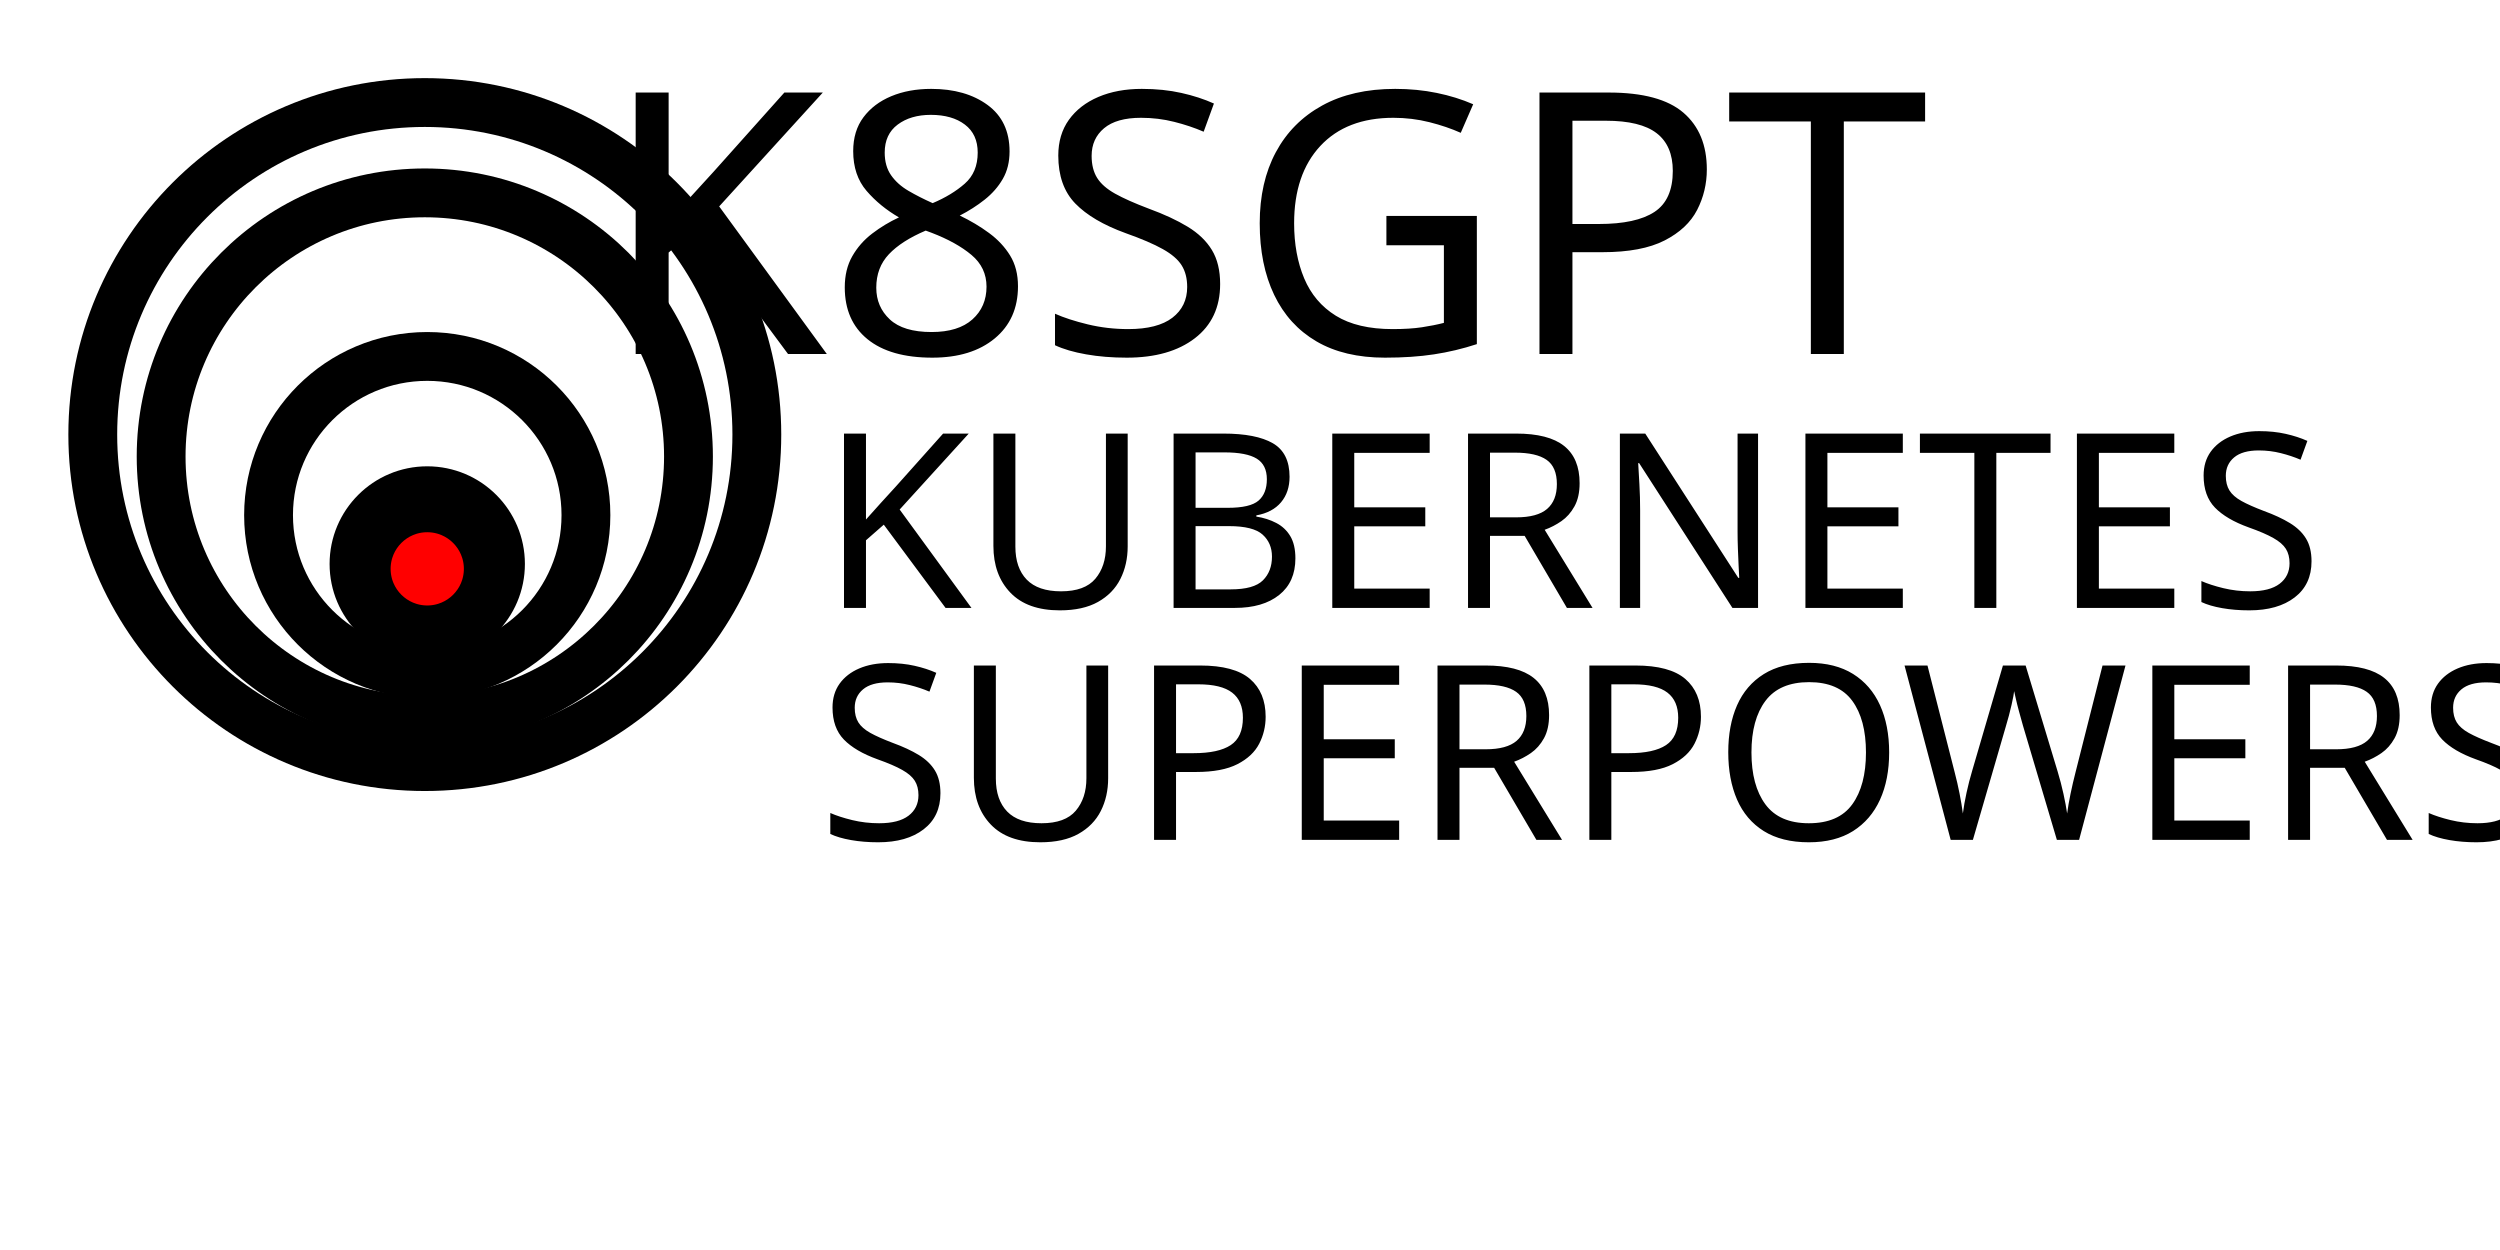
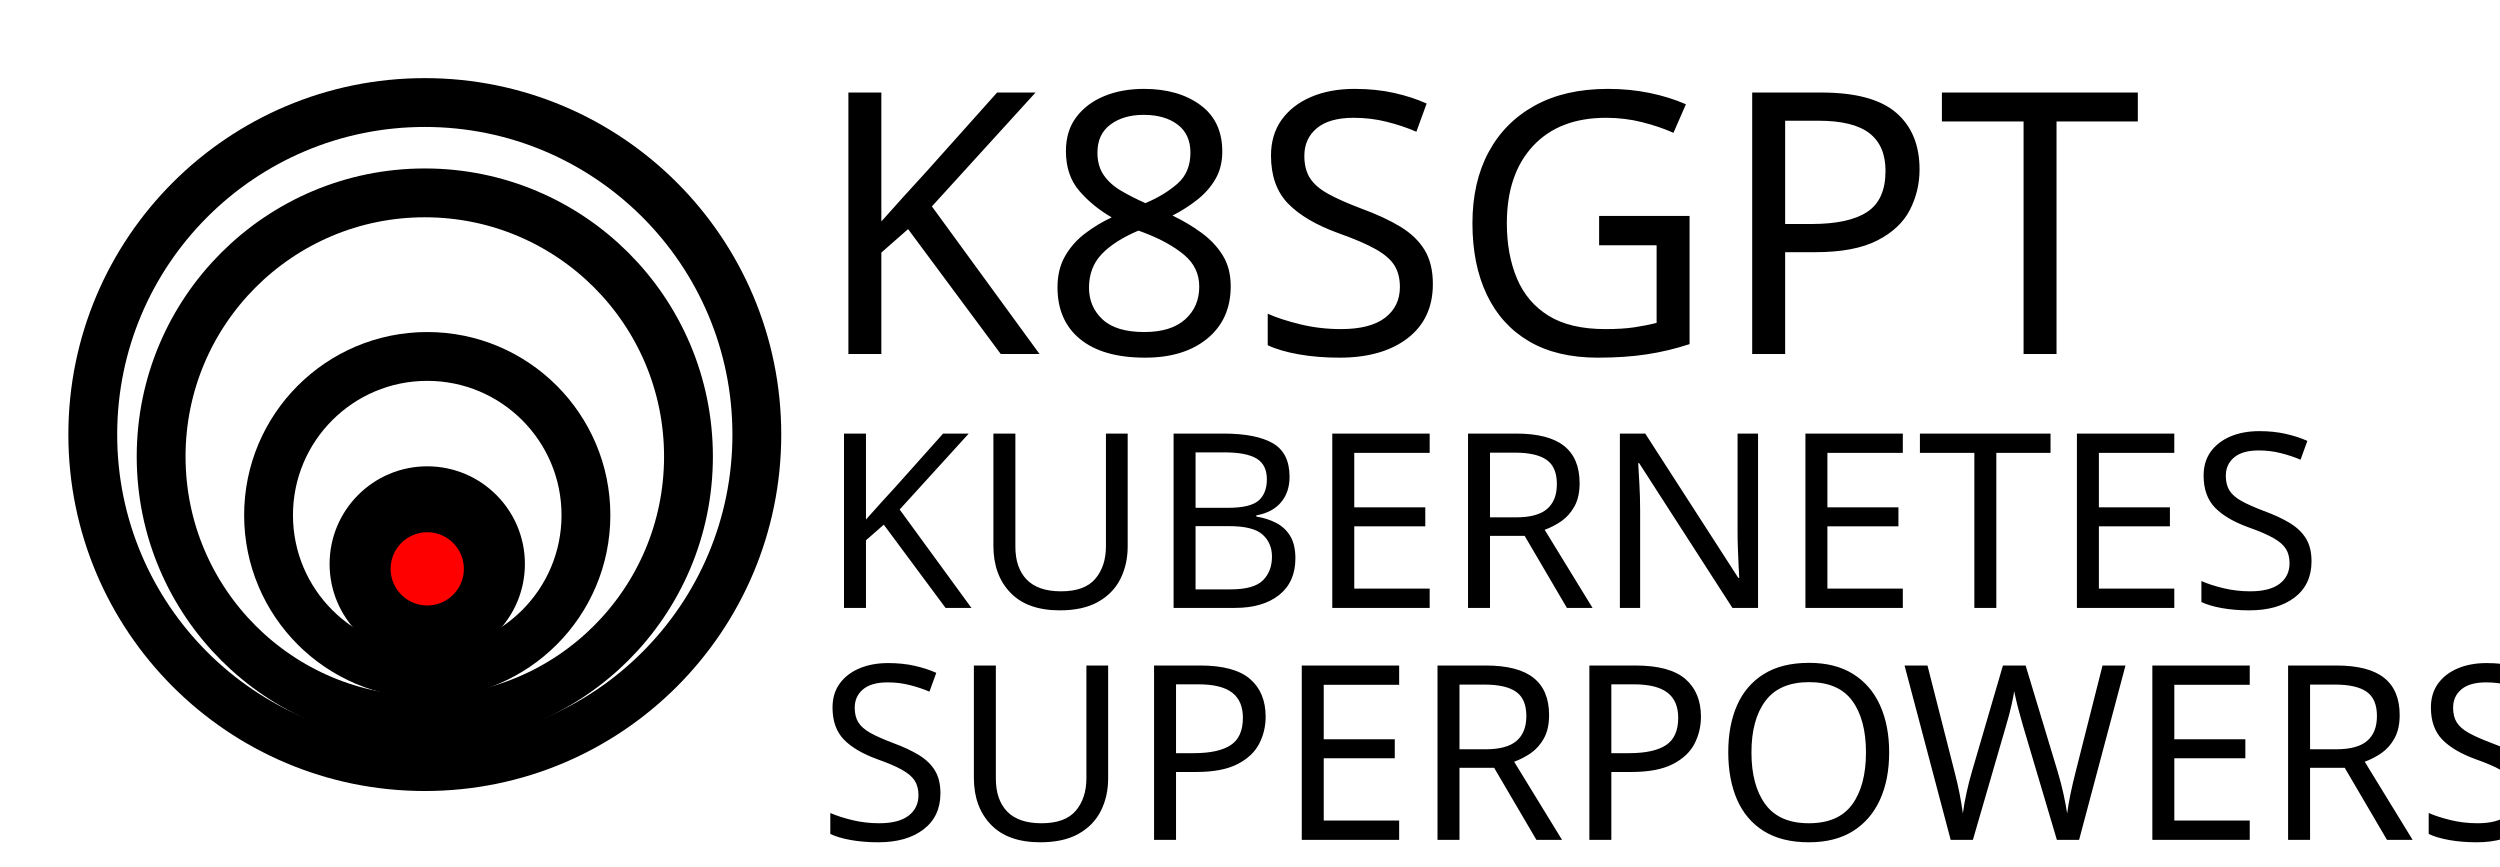
- <svg xmlns="http://www.w3.org/2000/svg" height="512px" style="zoom: 1;" cursor="default" id="svg_document" width="1024px" baseProfile="full" version="1.1" preserveAspectRatio="xMidYMid meet" viewBox="0 0 512 512">
-   <defs id="svg_document_defs" />
-   <g id="main_group">
-     <text id="sample_text_element" style="outline-style:none;" xml:space="preserve" x="262px" text-rendering="geometricPrecision" font-family="Antonio" y="145px" fill="black" font-size="150px" transform="" text-anchor="middle">K8SGPT</text>
-     <text id="text1" style="outline-style:none;" xml:space="preserve" x="80px" text-rendering="geometricPrecision" font-family="Antonio" y="249px" fill="black" font-size="100px" transform="" text-anchor="start">KUBERNETES</text>
-     <text id="text2" style="outline-style:none;" xml:space="preserve" x="79px" text-rendering="geometricPrecision" font-family="Antonio" y="344px" fill="black" font-size="100px" transform="" text-anchor="start">SUPERPOWERS</text>
+ <svg xmlns="http://www.w3.org/2000/svg" id="svg_document" data-name="svg document" viewBox="0 0 1024 355">
+   <defs>
+     <style>
+       .cls-1 {
+         fill: none;
+       }
+ 
+       .cls-1, .cls-2 {
+         stroke: #000;
+         stroke-width: 20px;
+       }
+ 
+       .cls-3 {
+         font-size: 100px;
+       }
+ 
+       .cls-3, .cls-4 {
+         font-family: Antonio-Regular, Antonio;
+         font-variation-settings: 'wght' 400;
+         isolation: isolate;
+       }
+ 
+       .cls-4 {
+         font-size: 150px;
+       }
+ 
+       .cls-2 {
+         fill: red;
+       }
+     </style>
+   </defs>
+   <g id="main_group" data-name="main group">
+     <text id="sample_text_element" data-name="sample text element" class="cls-4" text-rendering="geometricPrecision" transform="translate(332.9536 145)">
+       <tspan x="0" y="0">K8SGPT</tspan>
+     </text>
+     <text id="text1" class="cls-3" text-rendering="geometricPrecision" transform="translate(336 249)">
+       <tspan x="0" y="0">KUBERNETES</tspan>
+     </text>
+     <text id="text2" class="cls-3" text-rendering="geometricPrecision" transform="translate(335 344)">
+       <tspan x="0" y="0">SUPERPOWERS</tspan>
+     </text>
  </g>
-   <circle stroke="#000000" id="circle1" stroke-width="20px" cy="178px" fill="none" r="136px" transform="" cx="-82px" />
-   <circle stroke="#000000" id="circle2" stroke-width="20px" cy="231px" fill="none" r="30px" cx="-81px" transform="" />
-   <circle stroke="#000000" id="circle3" stroke-width="20px" cy="211px" fill="none" r="65px" transform="" cx="-81px" />
-   <circle stroke="#000000" id="circle4" stroke-width="20px" cy="187px" fill="none" r="108px" cx="-82px" transform="" />
-   <circle stroke="#000000" id="circle5" stroke-width="20px" cy="233px" fill="#ff0000" r="25px" cx="-81px" transform="" />
+   <circle id="circle1" class="cls-1" cx="174" cy="178" r="136" />
+   <circle id="circle2" class="cls-1" cx="175" cy="231" r="30" />
+   <circle id="circle3" class="cls-1" cx="175" cy="211" r="65" />
+   <circle id="circle4" class="cls-1" cx="174" cy="187" r="108" />
+   <circle id="circle5" class="cls-2" cx="175" cy="233" r="25" />
</svg>
